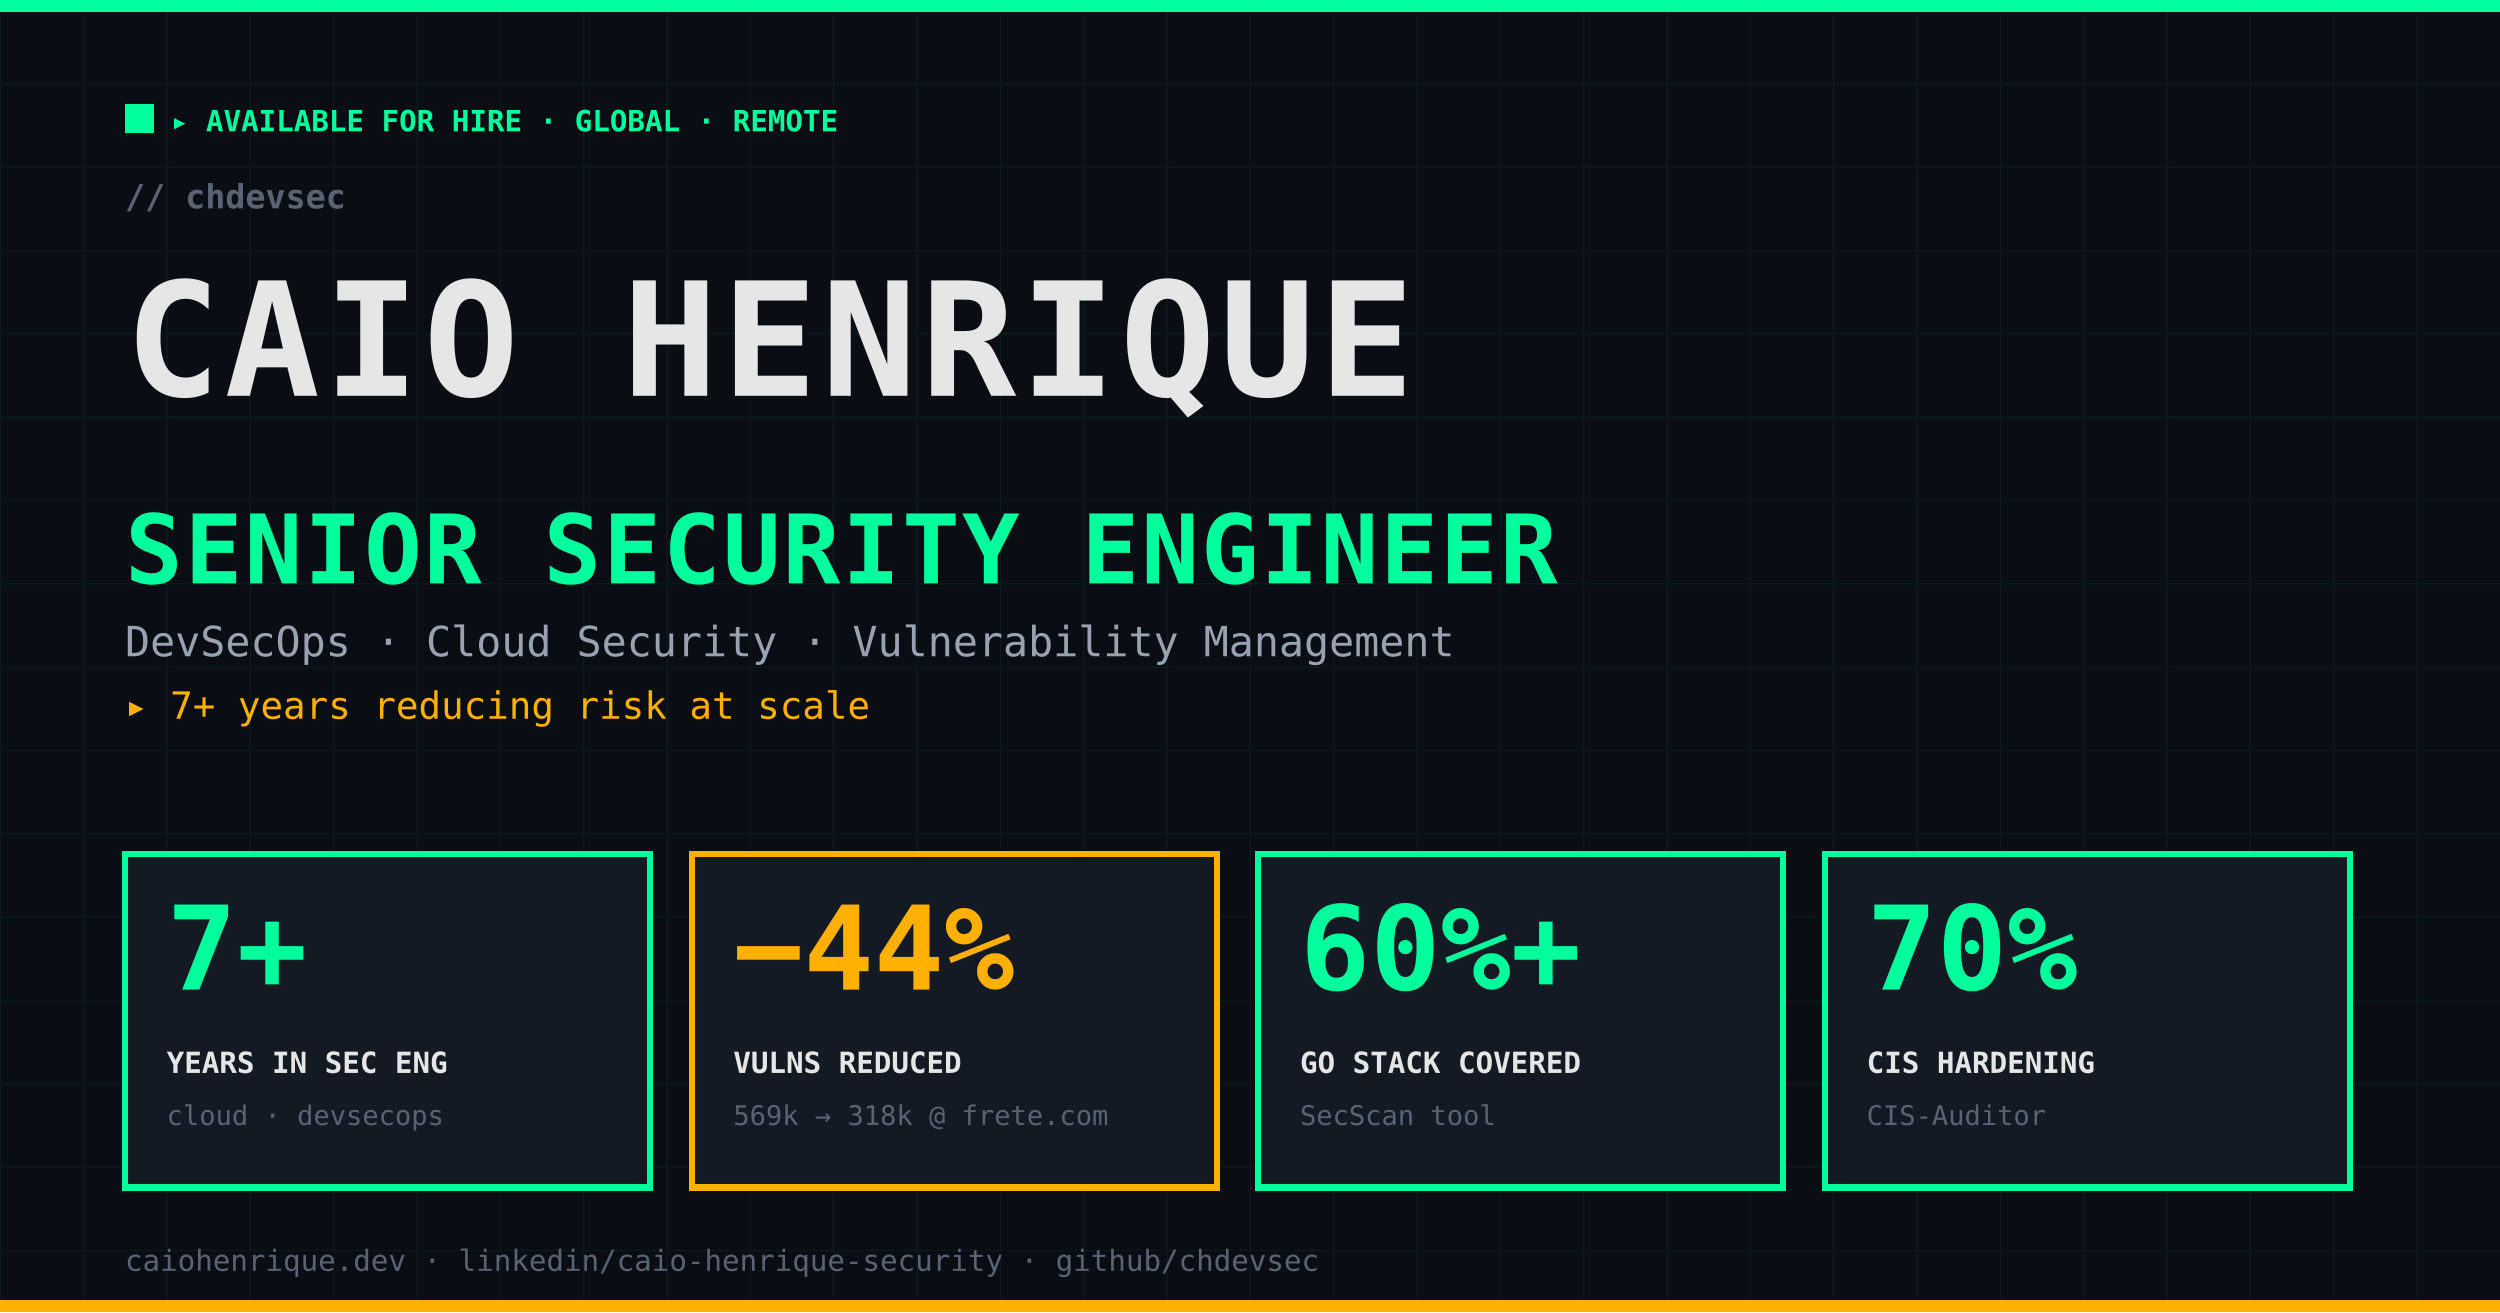
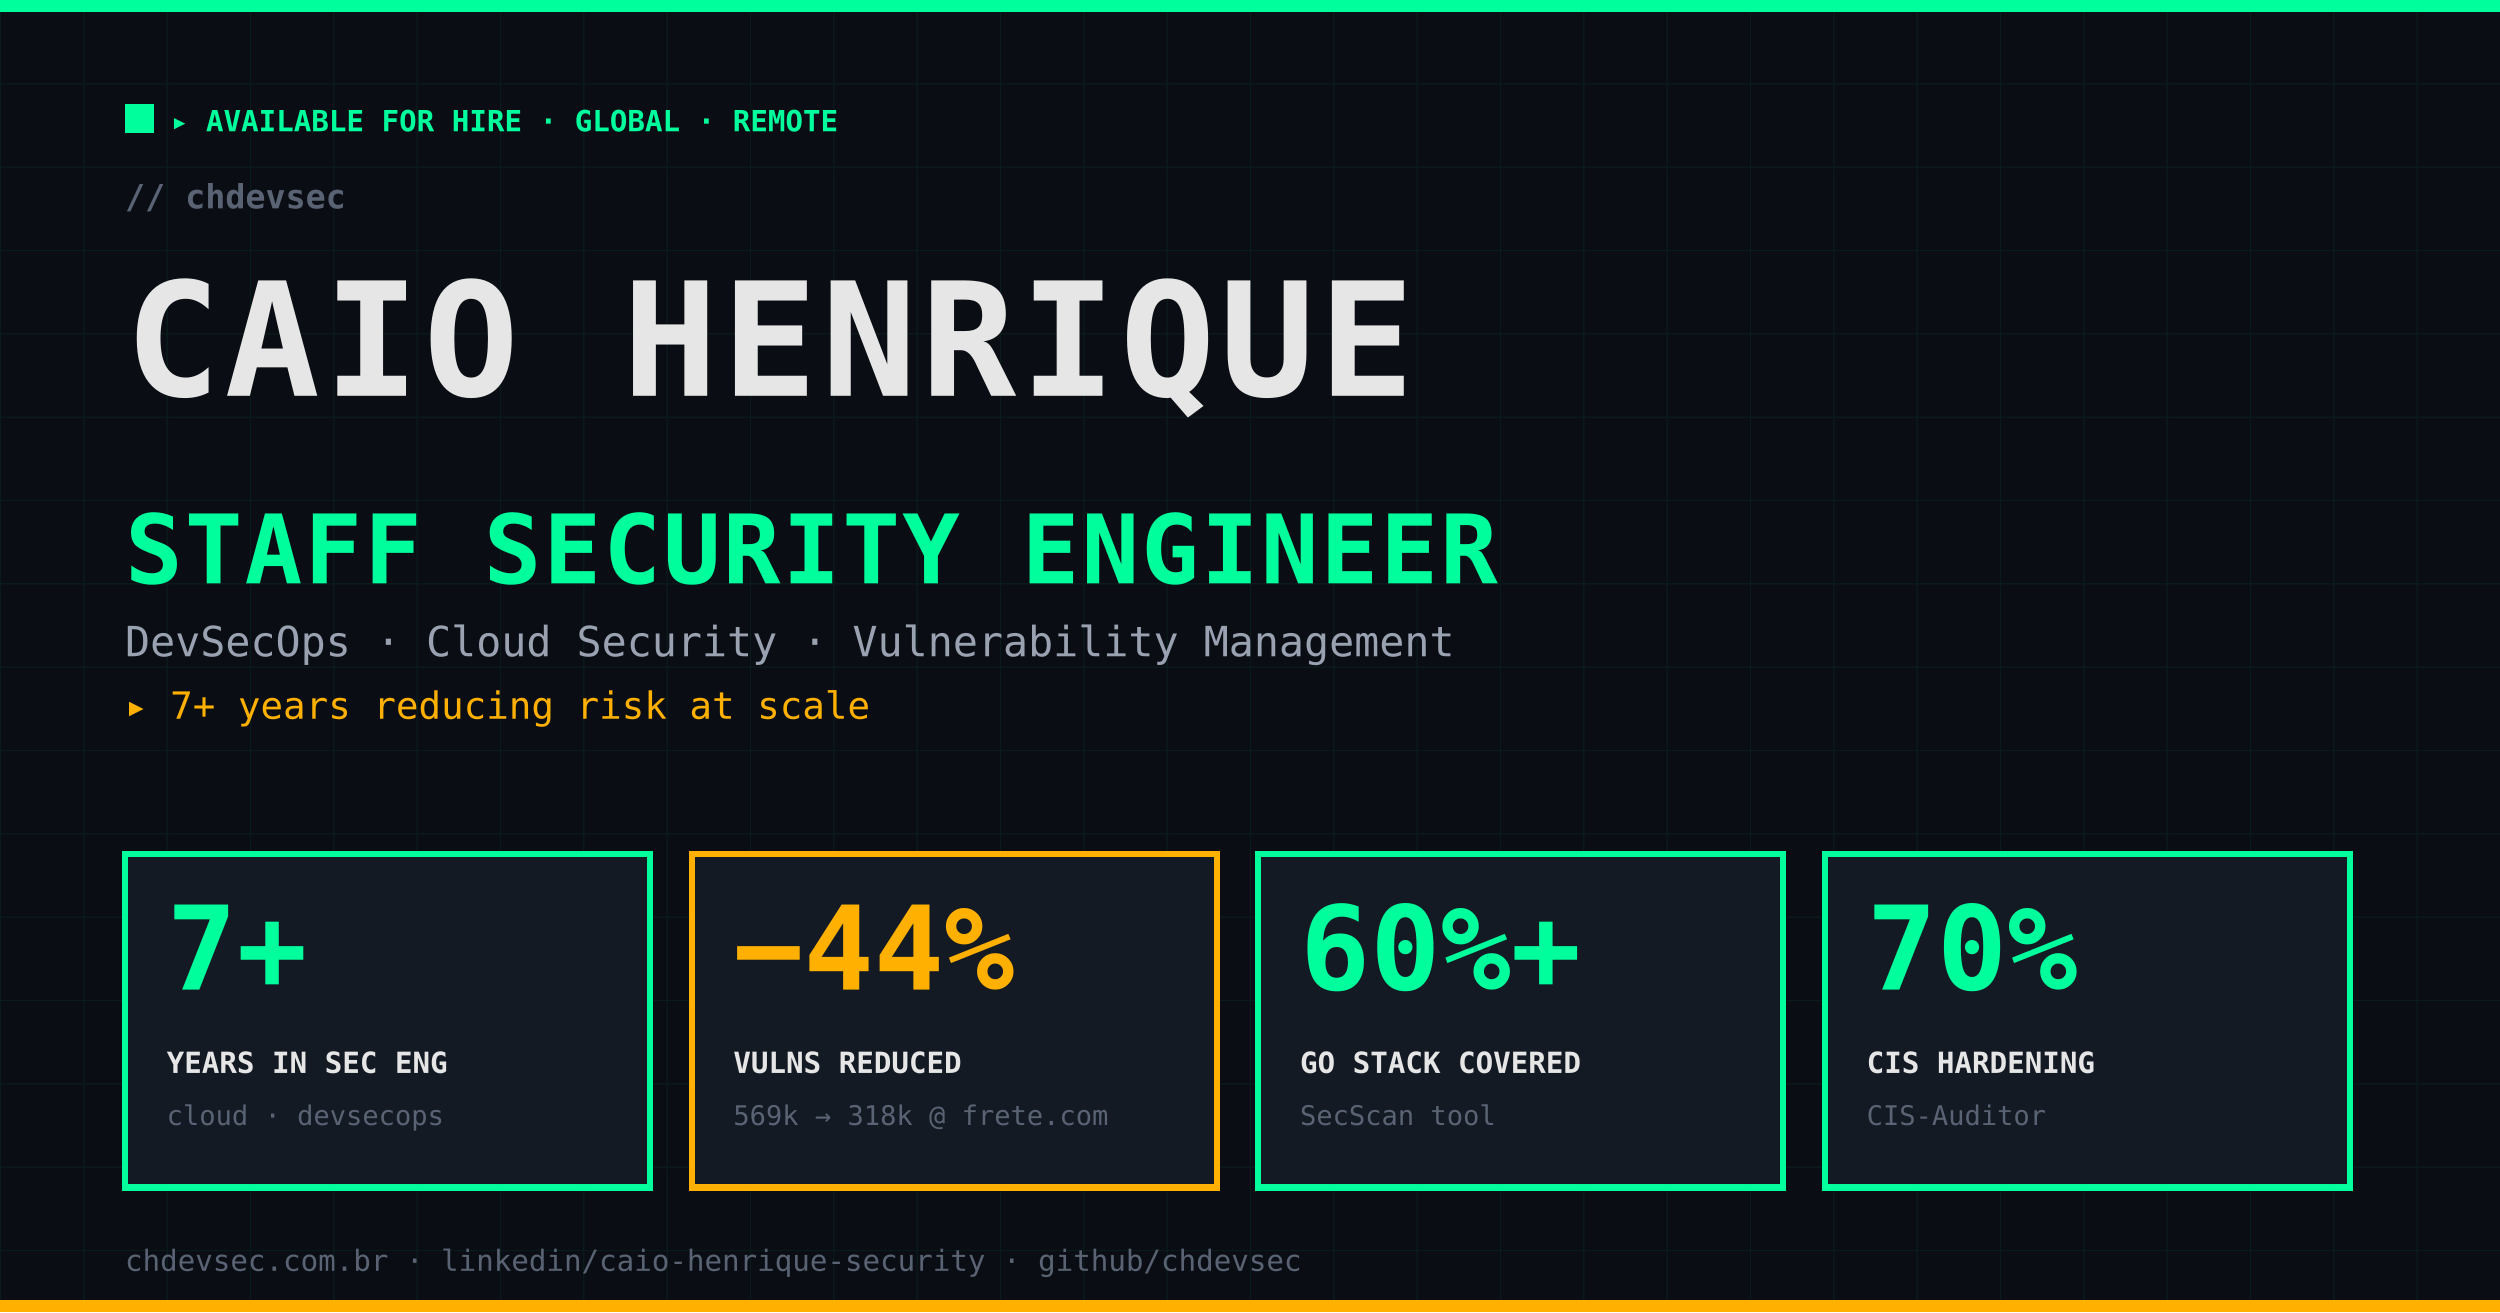
<svg xmlns="http://www.w3.org/2000/svg" viewBox="0 0 1200 630" shape-rendering="crispEdges" style="font-family: monospace;">
  <defs>
    <pattern id="grid" width="40" height="40" patternUnits="userSpaceOnUse">
      <path d="M 40 0 L 0 0 0 40" fill="none" stroke="#00FF9C" stroke-width="1" opacity="0.06" />
    </pattern>
    <linearGradient id="phos" x1="0%" y1="0%" x2="100%" y2="0%">
      <stop offset="0%" stop-color="#00FF9C" />
      <stop offset="100%" stop-color="#3DFFB6" />
    </linearGradient>
  </defs>
  <rect width="1200" height="630" fill="#0A0E14" />
  <rect width="1200" height="630" fill="url(#grid)" />
  <rect x="0" y="0" width="1200" height="6" fill="#00FF9C" />
  <rect x="0" y="624" width="1200" height="6" fill="#FFB000" />
  <g transform="translate(60, 50)">
    <rect x="0" y="0" width="14" height="14" fill="#00FF9C" />
    <text x="22" y="13" fill="#00FF9C" font-size="14" font-weight="bold">▸ AVAILABLE FOR HIRE · GLOBAL · REMOTE</text>
  </g>
  <text x="60" y="100" fill="#5A6373" font-size="16" font-weight="bold">// chdevsec</text>
  <text x="60" y="190" fill="#E6E6E6" font-size="76" font-weight="900" letter-spacing="2">CAIO HENRIQUE</text>
  <g transform="translate(60, 230)">
-     <text x="0" y="50" fill="#00FF9C" font-size="46" font-weight="900" letter-spacing="1">SENIOR SECURITY ENGINEER</text>
+     <text x="0" y="50" fill="#00FF9C" font-size="46" font-weight="900" letter-spacing="1">STAFF SECURITY ENGINEER</text>
    <text x="0" y="85" fill="#9AA2B1" font-size="20">DevSecOps · Cloud Security · Vulnerability Management</text>
    <text x="0" y="115" fill="#FFB000" font-size="18">▸ 7+ years reducing risk at scale</text>
  </g>
  <g transform="translate(60, 410)">
    <g>
      <rect x="0" y="0" width="252" height="160" fill="#141A24" stroke="#00FF9C" stroke-width="3" />
      <text x="20" y="65" fill="#00FF9C" font-size="56" font-weight="900">7+</text>
      <text x="20" y="105" fill="#E6E6E6" font-size="14" font-weight="bold">YEARS IN SEC ENG</text>
      <text x="20" y="130" fill="#5A6373" font-size="13">cloud · devsecops</text>
    </g>
    <g transform="translate(272, 0)">
      <rect x="0" y="0" width="252" height="160" fill="#141A24" stroke="#FFB000" stroke-width="3" />
      <text x="20" y="65" fill="#FFB000" font-size="56" font-weight="900">−44%</text>
      <text x="20" y="105" fill="#E6E6E6" font-size="14" font-weight="bold">VULNS REDUCED</text>
      <text x="20" y="130" fill="#5A6373" font-size="13">569k → 318k @ frete.com</text>
    </g>
    <g transform="translate(544, 0)">
      <rect x="0" y="0" width="252" height="160" fill="#141A24" stroke="#00FF9C" stroke-width="3" />
      <text x="20" y="65" fill="#00FF9C" font-size="56" font-weight="900">60%+</text>
      <text x="20" y="105" fill="#E6E6E6" font-size="14" font-weight="bold">GO STACK COVERED</text>
      <text x="20" y="130" fill="#5A6373" font-size="13">SecScan tool</text>
    </g>
    <g transform="translate(816, 0)">
      <rect x="0" y="0" width="252" height="160" fill="#141A24" stroke="#00FF9C" stroke-width="3" />
      <text x="20" y="65" fill="#00FF9C" font-size="56" font-weight="900">70%</text>
      <text x="20" y="105" fill="#E6E6E6" font-size="14" font-weight="bold">CIS HARDENING</text>
      <text x="20" y="130" fill="#5A6373" font-size="13">CIS-Auditor</text>
    </g>
  </g>
-   <text x="60" y="610" fill="#5A6373" font-size="14">caiohenrique.dev · linkedin/caio-henrique-security · github/chdevsec</text>
+   <text x="60" y="610" fill="#5A6373" font-size="14">chdevsec.com.br · linkedin/caio-henrique-security · github/chdevsec</text>
</svg>
